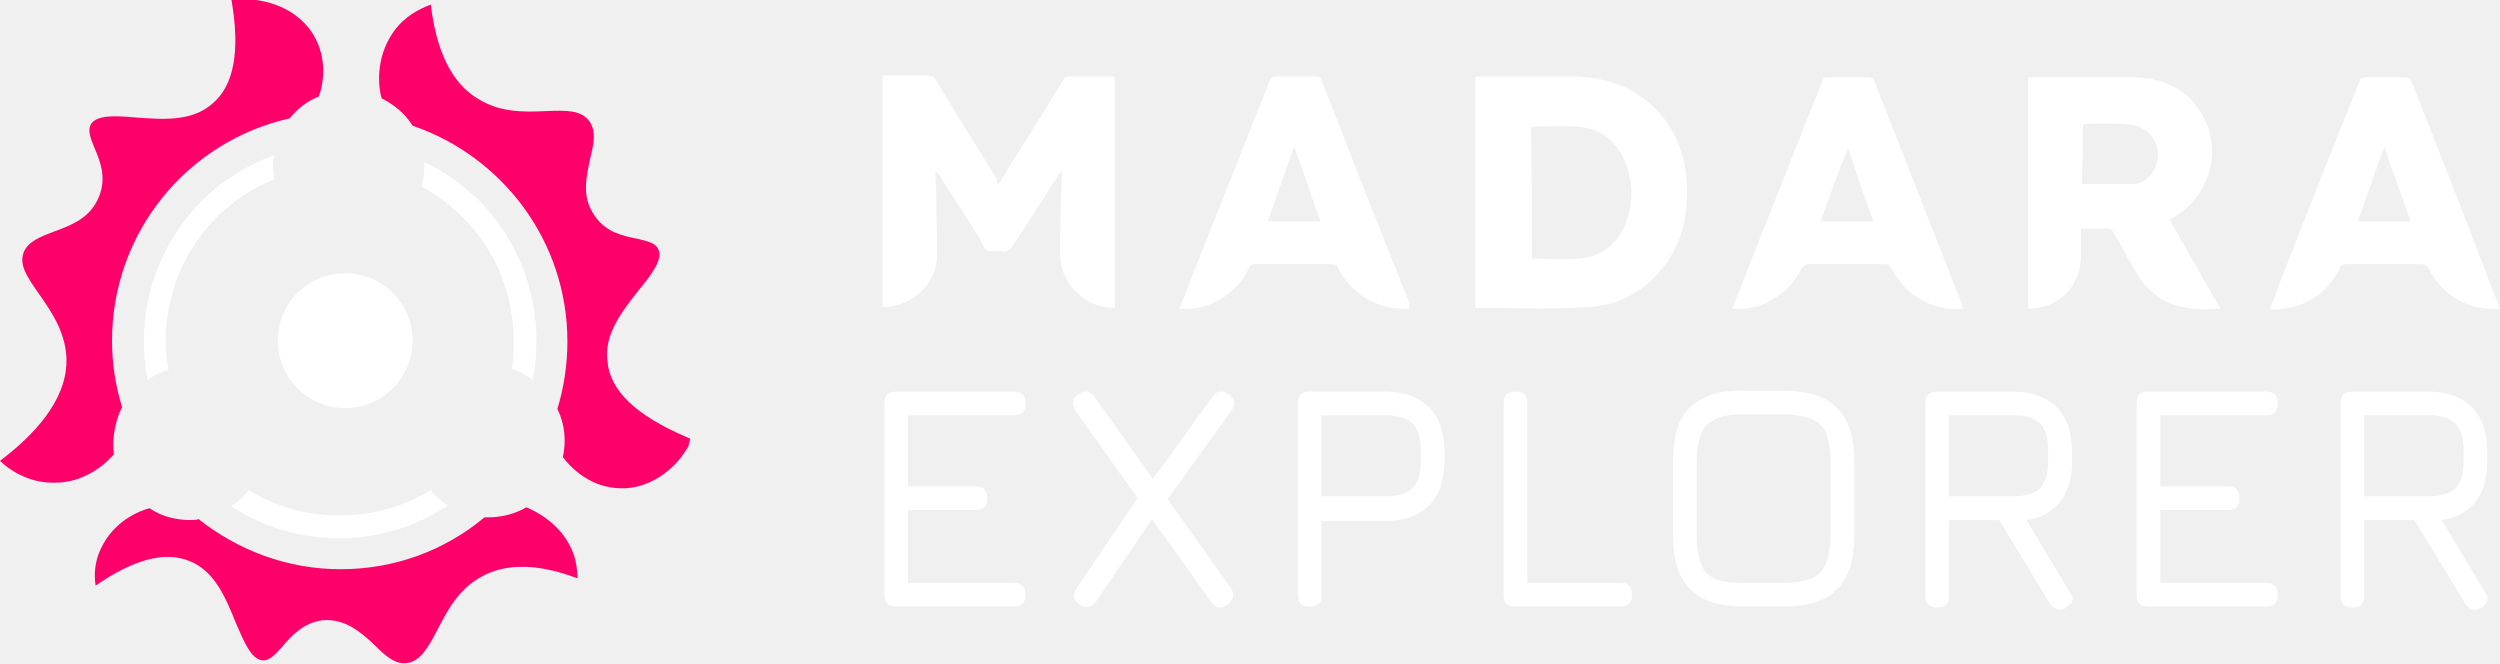
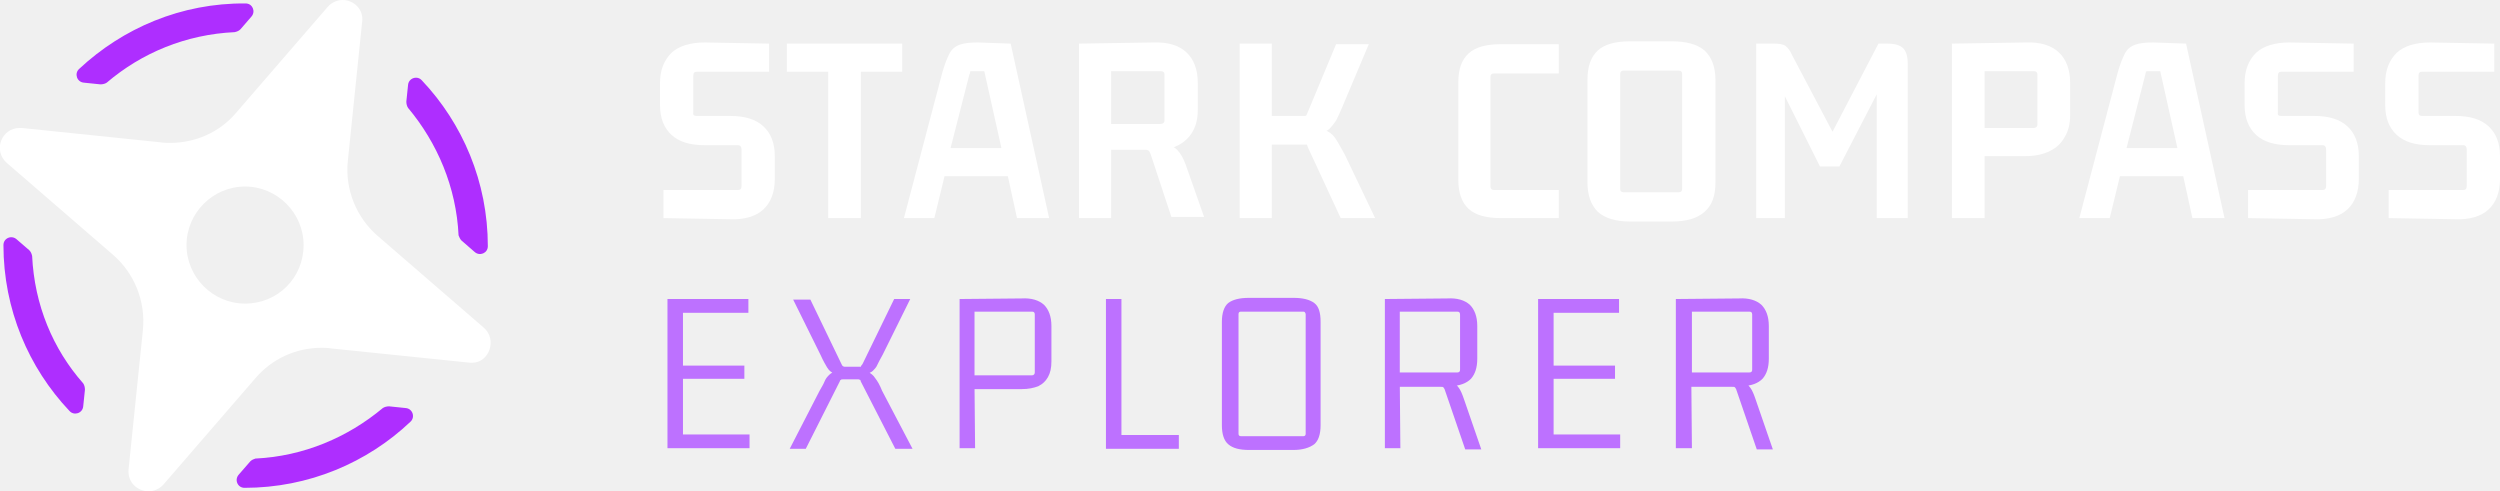
- <svg xmlns="http://www.w3.org/2000/svg" version="1.1" id="Layer_1" x="0px" y="0px" viewBox="0 0 274.5 72.8" style="enable-background:new 0 0 274.5 72.8;" xml:space="preserve">
+ <svg xmlns="http://www.w3.org/2000/svg" version="1.1" id="Layer_1" x="0px" y="0px" viewBox="0 0 435.6 85.5" style="enable-background:new 0 0 435.6 85.5;" xml:space="preserve">
  <style type="text/css">
	.st0{fill:#FFFFFF;}
- 	.st1{fill:#FF006A;}
+ 	.st1{fill:#BD71FF;}
+ 	.st2{fill:none;}
+ 	.st3{fill:#AE2EFF;}
</style>
  <g>
    <g>
      <g>
-         <path class="st0" d="M58.9,37.4c0,1.5-0.1,2.9-0.4,4.3c-0.1-0.1-0.2-0.1-0.3-0.2c-0.6-0.4-1.3-0.8-2-1c0.2-1,0.2-2,0.2-3.1     c0-7.3-4.1-13.7-10.1-16.9c0.2-0.8,0.3-1.6,0.3-2.5c0-0.1,0-0.1,0-0.2c2.2,1,4.2,2.5,6,4.2C56.7,26.2,58.9,31.7,58.9,37.4z" />
-         <path class="st0" d="M49,55.4c0.1,0,0.1,0.1,0.2,0.1c-3.5,2.3-7.6,3.6-11.9,3.6c-4.3,0-8.4-1.2-11.9-3.5c0.1-0.1,0.2-0.1,0.3-0.2     c0.6-0.5,1.2-1,1.6-1.6c2.9,1.8,6.3,2.8,10,2.8c3.6,0,7.1-1,10-2.8C47.7,54.4,48.3,54.9,49,55.4z" />
-         <g>
-           <path class="st1" d="M75.4,48l0.4,0.2c-0.1,0.3-0.2,0.6-0.2,0.8l-0.8,1.2c-0.1,0.1-2.7,3.7-7,3.4c-3.3-0.2-5.3-2.5-6-3.4      c0.4-1.8,0.2-3.7-0.6-5.3c0.7-2.3,1.1-4.8,1.1-7.4c0-11-7.1-20.3-17-23.7c-0.8-1.3-2-2.3-3.4-3v0c-0.3-1-0.8-4.3,1.3-7.3      c1.2-1.7,2.8-2.5,4.1-3c0.6,5.1,2.3,8.6,5.1,10.3c2.5,1.6,5.2,1.5,7.5,1.4c2.4-0.1,3.9-0.1,4.8,1.1c0.8,1.1,0.5,2.5,0.1,4.1      c-0.4,2-1,4.2,0.5,6.3c1.2,1.8,3.1,2.2,4.6,2.5c1.3,0.3,2.1,0.5,2.4,1.2c0.5,1.1-0.8,2.8-2.2,4.5c-1.8,2.3-3.8,4.8-3.4,7.8      C67,42.9,69.8,45.6,75.4,48z" />
-           <path class="st1" d="M63,60.9c0.3,0.9,0.4,1.8,0.4,2.6c-4.2-1.6-7.8-1.7-10.5-0.2c-2.6,1.4-3.8,3.8-4.9,5.9      c-1.1,2.1-1.9,3.4-3.3,3.6c-1.3,0.2-2.4-0.8-3.6-2c-1.5-1.4-3.2-2.9-5.7-2.7C33.3,68.4,32,69.8,31,71c-0.9,1-1.5,1.6-2.2,1.5      c-1.2-0.1-2-2-2.9-4.1c-1.1-2.7-2.3-5.7-5.1-6.8c-2.7-1.1-6.1-0.2-10.3,2.7c-0.2-1.2-0.1-2.7,0.6-4.1c1.4-3,4.2-4.1,5.3-4.4      c1.3,0.9,2.9,1.3,4.5,1.3c0.3,0,0.6,0,0.9-0.1c4.3,3.4,9.7,5.5,15.6,5.5c6,0,11.5-2.1,15.8-5.7c0.2,0,0.3,0,0.5,0      c1.4,0,2.9-0.4,4.1-1.1C58.7,56.1,61.8,57.5,63,60.9z" />
-           <path class="st1" d="M34.4,3.8c1.7,2.8,1,5.8,0.6,6.8c-1.3,0.5-2.4,1.4-3.2,2.4c-11.2,2.5-19.5,12.5-19.5,24.4      c0,2.6,0.4,5,1.1,7.3c-0.8,1.6-1.1,3.5-0.9,5.2c-0.7,0.8-3.1,3.2-6.7,3.1C3,53,0.9,51.5,0,50.6c4.9-3.7,7.4-7.5,7.3-11.2      c-0.1-2.9-1.6-5.1-3-7.1c-1.4-2-2.2-3.2-1.7-4.6C3.1,26.5,4.4,26,6,25.4c1.9-0.7,4-1.5,4.9-3.9c0.8-2,0.1-3.8-0.5-5.2      c-0.5-1.2-0.8-2-0.4-2.7c0.7-1,2.7-0.9,4.9-0.7c2.9,0.2,6.1,0.5,8.4-1.5c2.4-2,3.1-5.8,2.1-11.5l2,0C27.8,0,32.1,0.1,34.4,3.8z" />
-         </g>
-         <path class="st0" d="M30,18.5c0,0.4,0.1,0.8,0.1,1.2c-7,2.8-11.9,9.7-11.9,17.7c0,1.1,0.1,2.2,0.3,3.2c-0.8,0.2-1.6,0.6-2.3,1.1     c-0.3-1.4-0.4-2.9-0.4-4.3c0-5.8,2.3-11.2,6.3-15.3c2.3-2.3,5.1-4,8.1-5.1C30,17.5,29.9,18,30,18.5z" />
+         <path class="st0" d="M121.4,20.2h5.8c2.6,0,4.5,0.6,5.8,1.8c1.3,1.2,2,2.9,2,5.2v4c0,2.3-0.7,4.1-2,5.3c-1.3,1.2-3.3,1.8-5.8,1.7     L115.6,38v-4.9h13c0.4,0,0.6-0.2,0.6-0.7V26c0-0.4-0.2-0.7-0.6-0.7h-5.8c-2.6,0-4.5-0.6-5.8-1.8c-1.3-1.2-2-2.9-2-5.2v-3.8     c0-2.3,0.7-4,2-5.3c1.3-1.2,3.3-1.8,5.8-1.8L134,7.6v4.9h-12.6c-0.4,0-0.6,0.2-0.6,0.7v6.4C120.7,20,120.9,20.2,121.4,20.2z" />
+         <path class="st0" d="M149.9,38h-5.6V11.7l0.8,0.8h-8V7.6h20.1v4.9h-8l0.8-0.8V38z" />
+         <path class="st0" d="M182.8,38h-5.6l-1.7-7.8l0.6,0.5h-12l0.6-0.5l-1.9,7.8h-5.3l6.7-25.4c0.4-1.4,0.8-2.4,1.2-3.2     c0.4-0.8,1-1.3,1.8-1.6c0.8-0.3,1.8-0.4,3.2-0.4l5.7,0.2L182.8,38z M168.9,13l-3.4,13.3l-0.4-0.5h9.9l-0.4,0.5l-3.1-13.9h-2.1     c-0.2,0-0.3,0-0.4,0.1C169.1,12.7,169,12.8,168.9,13z" />
+         <path class="st0" d="M193.6,38H188V7.6l12.9-0.2c2.6-0.1,4.5,0.5,5.8,1.7c1.3,1.2,2,3,2,5.3v4.8c0,1.9-0.5,3.4-1.5,4.6     c-1,1.2-2.5,2-4.4,2.3v-1.1c1,0.2,1.8,0.6,2.3,1.1c0.6,0.6,1.1,1.5,1.5,2.6l3.2,9.1h-5.7l-3.6-10.9c-0.1-0.3-0.2-0.4-0.3-0.6     c-0.1-0.1-0.3-0.2-0.6-0.2h-6.9l0.9-0.9V38z M193.6,11.4v11.1l-0.8-0.9h9.4c0.4,0,0.7-0.2,0.7-0.6v-8c0-0.4-0.2-0.6-0.7-0.6h-9.4     L193.6,11.4z" />
+         <path class="st0" d="M221.6,38H216V7.6h5.6V38z M227.3,25.2h-6.8v-3h6.8c1.5,0,2.6,0.1,3.4,0.4c0.8,0.3,1.4,0.7,1.9,1.4     c0.5,0.7,1,1.7,1.7,2.9l5.3,11.1h-6l-5.7-12.3c-0.1-0.2-0.1-0.4-0.2-0.5C227.6,25.2,227.5,25.2,227.3,25.2z M227,23.2h-6.4v-3     h6.6c0.2,0,0.4,0,0.4-0.1c0.1-0.1,0.1-0.2,0.2-0.4l5-12h5.7l-4.6,10.9c-0.4,1-0.8,1.8-1.1,2.4c-0.4,0.6-0.8,1.1-1.2,1.5     c-0.4,0.3-1,0.6-1.7,0.7C229.1,23.2,228.1,23.2,227,23.2z" />
+         <path class="st0" d="M271.6,33V38h-10.1c-2.5,0-4.4-0.5-5.6-1.6c-1.2-1.1-1.8-2.8-1.8-5V14.3c0-2.3,0.6-3.9,1.8-5     c1.2-1.1,3.1-1.6,5.6-1.6h10.1v5.1h-11.3c-0.4,0-0.6,0.2-0.6,0.6v19.1c0,0.4,0.2,0.6,0.6,0.6H271.6z" />
+         <path class="st0" d="M276.6,31.8V13.9c0-2.3,0.6-4,1.8-5.1c1.2-1.1,3.1-1.6,5.6-1.6h7.3c2.5,0,4.4,0.5,5.7,1.6     c1.2,1.1,1.9,2.8,1.9,5.1v17.9c0,2.3-0.6,4-1.9,5.1c-1.2,1.1-3.1,1.7-5.7,1.7h-7.3c-2.5,0-4.4-0.6-5.6-1.7     C277.2,35.7,276.6,34,276.6,31.8z M292.5,12.3h-9.6c-0.4,0-0.6,0.2-0.6,0.6v20c0,0.4,0.2,0.6,0.6,0.6h9.6c0.4,0,0.6-0.2,0.6-0.6     v-20C293.1,12.5,292.9,12.3,292.5,12.3z" />
+         <path class="st0" d="M328.9,7.6c1.3,0,2.2,0.3,2.7,0.8c0.5,0.5,0.8,1.4,0.8,2.6v27H327V14.5h1l-7.5,14.5h-3.4l-7-14h0.9V38h-5     V7.6h3.1c0.9,0,1.6,0.1,2,0.4c0.4,0.3,0.8,0.8,1.1,1.5l7.7,14.6h-1.2l8.6-16.5H328.9z" />
+         <path class="st0" d="M345.8,38h-5.7V7.6l12.8-0.2c2.6-0.1,4.5,0.5,5.8,1.7c1.3,1.2,2,3,2,5.3v5.7c0,1.4-0.3,2.7-0.9,3.7     c-0.6,1.1-1.4,1.9-2.6,2.5c-1.2,0.6-2.6,0.9-4.3,0.9h-8l0.9-1V38z M345.8,11.4v11.8l-0.8-0.9h9.3c0.4,0,0.7-0.2,0.7-0.6V13     c0-0.4-0.2-0.6-0.7-0.6H345L345.8,11.4z" />
+         <path class="st0" d="M387.6,38H382l-1.7-7.8l0.6,0.5h-12l0.6-0.5l-1.9,7.8h-5.3l6.7-25.4c0.4-1.4,0.8-2.4,1.2-3.2     c0.4-0.8,1-1.3,1.8-1.6c0.8-0.3,1.8-0.4,3.2-0.4l5.7,0.2L387.6,38z M373.8,13l-3.4,13.3l-0.4-0.5h9.9l-0.4,0.5l-3.1-13.9h-2.1     c-0.2,0-0.3,0-0.4,0.1C373.9,12.7,373.8,12.8,373.8,13z" />
+         <path class="st0" d="M397.4,20.2h5.8c2.6,0,4.5,0.6,5.8,1.8c1.3,1.2,2,2.9,2,5.2v4c0,2.3-0.7,4.1-2,5.3c-1.3,1.2-3.3,1.8-5.8,1.7     L391.7,38v-4.9h13c0.4,0,0.6-0.2,0.6-0.7V26c0-0.4-0.2-0.7-0.6-0.7h-5.8c-2.6,0-4.5-0.6-5.8-1.8c-1.3-1.2-2-2.9-2-5.2v-3.8     c0-2.3,0.7-4,2-5.3c1.3-1.2,3.3-1.8,5.8-1.8l11.2,0.2v4.9h-12.6c-0.4,0-0.6,0.2-0.6,0.7v6.4C396.8,20,397,20.2,397.4,20.2z" />
+         <path class="st0" d="M422,20.2h5.8c2.6,0,4.5,0.6,5.8,1.8c1.3,1.2,2,2.9,2,5.2v4c0,2.3-0.7,4.1-2,5.3c-1.3,1.2-3.3,1.8-5.8,1.7     L416.2,38v-4.9h13c0.4,0,0.6-0.2,0.6-0.7V26c0-0.4-0.2-0.7-0.6-0.7h-5.8c-2.6,0-4.5-0.6-5.8-1.8c-1.3-1.2-2-2.9-2-5.2v-3.8     c0-2.3,0.7-4,2-5.3c1.3-1.2,3.3-1.8,5.8-1.8l11.2,0.2v4.9H422c-0.4,0-0.6,0.2-0.6,0.7v6.4C421.4,20,421.6,20.2,422,20.2z" />
      </g>
-       <path class="st0" d="M37.9,30c4.1,0,7.4,3.3,7.4,7.4s-3.3,7.4-7.4,7.4c-4.1,0-7.4-3.3-7.4-7.4S33.8,30,37.9,30z" />
+     </g>
+     <g>
+       <path class="st1" d="M130.6,78.1h-14.3V52.1h14.1v2.4h-11.9l0.5-0.5v10.2l-0.5-0.5h11.2V66h-11.2l0.5-0.5v10.7l-0.5-0.5h12.1V78.1    z" />
+       <path class="st1" d="M148.9,64.5c1,0,1.8,0.1,2.3,0.3c0.5,0.2,1,0.6,1.3,1.1c0.4,0.5,0.8,1.2,1.2,2.2l5.3,10.1h-3l-6-11.7    c0-0.1-0.1-0.2-0.1-0.3c-0.1,0-0.2-0.1-0.3-0.1h-2.8c-0.1,0-0.2,0-0.3,0.1c-0.1,0-0.1,0.1-0.2,0.3l-5.9,11.7h-2.8l5.2-10.1    c0.4-0.7,0.7-1.2,0.9-1.7c0.2-0.5,0.5-0.8,0.8-1.1c0.3-0.3,0.7-0.5,1.2-0.6s1.1-0.2,1.9-0.2H148.9z M150.3,63.4l5.5-11.3h2.8    l-4.8,9.7c-0.4,0.7-0.7,1.3-0.9,1.7c-0.2,0.5-0.5,0.8-0.8,1.1c-0.3,0.3-0.7,0.4-1.2,0.6c-0.5,0.1-1.1,0.2-1.9,0.2h-1.2    c-1,0-1.8-0.1-2.4-0.3c-0.6-0.2-1-0.6-1.3-1.1c-0.3-0.5-0.7-1.2-1.1-2.1l-4.8-9.7h3l5.5,11.4c0.1,0.1,0.1,0.2,0.2,0.2    c0.1,0.1,0.2,0.1,0.3,0.1h2.8C150,63.7,150.2,63.6,150.3,63.4z" />
+       <path class="st1" d="M169.9,78.1h-2.7V52.1L178,52c1.7-0.1,3,0.3,3.9,1.1c0.8,0.8,1.3,2,1.3,3.7V63c0,1.1-0.2,2-0.6,2.7    c-0.4,0.7-0.9,1.2-1.7,1.6c-0.8,0.3-1.7,0.5-2.9,0.5h-8.9l0.7-0.6L169.9,78.1z M169.8,53.7V66l-0.5-0.6h10.5    c0.3,0,0.5-0.2,0.5-0.5V54.8c0-0.4-0.2-0.5-0.5-0.5h-10.5L169.8,53.7z" />
+       <path class="st1" d="M205.4,75.8v2.4h-12.7V52.1h2.7v24.3l-0.6-0.6H205.4z" />
+       <path class="st1" d="M212.9,74.1v-18c0-1.6,0.4-2.7,1.1-3.3c0.8-0.6,2-0.9,3.6-0.9h7.8c1.6,0,2.8,0.3,3.6,0.9    c0.8,0.6,1.1,1.7,1.1,3.3v18c0,1.6-0.4,2.7-1.1,3.3c-0.8,0.6-2,1-3.6,1h-7.8c-1.6,0-2.8-0.3-3.6-1    C213.3,76.8,212.9,75.7,212.9,74.1z M227.1,54.3h-10.9c-0.2,0-0.4,0.1-0.4,0.4v20.9c0,0.2,0.1,0.4,0.4,0.4h10.9    c0.2,0,0.4-0.1,0.4-0.4V54.7C227.4,54.4,227.3,54.3,227.1,54.3z" />
+       <path class="st1" d="M244,78.1h-2.7V52.1l10.9-0.1c1.7-0.1,3,0.3,3.9,1.1c0.8,0.8,1.3,2,1.3,3.7v5.7c0,1.6-0.4,2.7-1.1,3.5    c-0.8,0.8-1.9,1.2-3.5,1.3l0-0.6c0.6,0.1,1.1,0.4,1.4,0.9c0.3,0.4,0.6,1.1,0.9,2l3,8.7h-2.8l-3.6-10.5c-0.1-0.2-0.2-0.3-0.2-0.3    c-0.1-0.1-0.2-0.1-0.5-0.1h-7.8l0.7-0.6L244,78.1z M243.9,53.7v11.8l-0.5-0.6h10.5c0.4,0,0.5-0.2,0.5-0.5v-9.6    c0-0.4-0.2-0.5-0.5-0.5h-10.5L243.9,53.7z" />
+       <path class="st1" d="M282.3,78.1H268V52.1h14.1v2.4h-11.9l0.5-0.5v10.2l-0.5-0.5h11.2V66h-11.2l0.5-0.5v10.7l-0.5-0.5h12.1V78.1z" />
+       <path class="st1" d="M294.8,78.1H292V52.1L303,52c1.7-0.1,3,0.3,3.9,1.1c0.8,0.8,1.3,2,1.3,3.7v5.7c0,1.6-0.4,2.7-1.1,3.5    c-0.8,0.8-1.9,1.2-3.5,1.3l0-0.6c0.6,0.1,1.1,0.4,1.4,0.9c0.3,0.4,0.6,1.1,0.9,2l3,8.7h-2.8l-3.6-10.5c-0.1-0.2-0.2-0.3-0.2-0.3    c-0.1-0.1-0.2-0.1-0.5-0.1H294l0.7-0.6L294.8,78.1z M294.8,53.7v11.8l-0.5-0.6h10.5c0.4,0,0.5-0.2,0.5-0.5v-9.6    c0-0.4-0.2-0.5-0.5-0.5h-10.5L294.8,53.7z" />
    </g>
    <g>
      <g>
-         <path class="st0" d="M109.6,20.3c0.7-1.2,1.4-2.3,2.1-3.4c1.7-2.7,3.4-5.4,5.1-8.2c0.1-0.2,0.3-0.3,0.5-0.3c1.6,0,3.3,0,4.9,0     c0,0,0.1,0,0.2,0c0,8.5,0,16.9,0,25.4c-1.7,0-3.1-0.6-4.3-1.8c-1.2-1.2-1.7-2.7-1.7-4.3c0-3,0.1-6,0.2-9     c-0.1,0.1-0.2,0.3-0.3,0.4c-1.7,2.6-3.4,5.3-5.1,7.9c-0.3,0.4-0.6,0.7-1.1,0.6c-0.6-0.1-1.3,0.1-1.7-0.1     c-0.4-0.2-0.6-0.9-0.9-1.4c-1.4-2.3-2.9-4.5-4.3-6.8c-0.1-0.2-0.3-0.4-0.5-0.5c0,0.8,0.1,1.6,0.1,2.4c0,2.3,0.1,4.6,0.1,6.9     c-0.1,3.1-2.7,5.5-5.8,5.6c0,0-0.1,0-0.2,0c0-8.5,0-16.9,0-25.4c0.2,0,0.3,0,0.5,0c1.5,0,3.1,0,4.6,0c0.3,0,0.5,0.1,0.7,0.4     c2.2,3.7,4.5,7.3,6.8,11C109.4,20,109.5,20.1,109.6,20.3z" />
-         <path class="st0" d="M162,33.8c0-8.4,0-16.9,0-25.4c0.2,0,0.4,0,0.5,0c3.5,0,7,0,10.4,0c4.1,0.1,7.6,1.6,10.1,5     c1.8,2.6,2.4,5.6,2.2,8.7c-0.1,2.6-0.9,5-2.4,7c-2.1,2.8-4.9,4.4-8.3,4.6C170.4,34,166.3,33.8,162,33.8z M168.2,28.4     c1.7,0,3.4,0.1,5,0c2.3-0.1,4.1-1.3,5.1-3.4c1-2.2,1.1-4.5,0.3-6.8c-0.9-2.6-2.8-4.2-5.6-4.3c-1.6-0.1-3.1,0-4.7,0     c0,0-0.1,0-0.2,0.1C168.2,18.8,168.2,23.6,168.2,28.4z" />
-         <path class="st0" d="M222.7,33.9c0-8.5,0-16.9,0-25.4c0.2,0,0.3,0,0.5,0c3.7,0,7.5,0,11.2,0c3.6,0.1,6.3,1.6,7.8,4.9     c1.7,3.8,0.1,8.4-3.6,10.5c-0.1,0.1-0.2,0.1-0.4,0.2c1.9,3.3,3.7,6.5,5.6,9.8c-3.8,0.3-7.2-0.2-9.5-4.4c-0.8-1.4-1.5-2.8-2.3-4.1     c-0.1-0.1-0.2-0.3-0.4-0.3c-1,0-2,0-3.1,0c0,1,0,2,0,2.9c0,2-0.8,3.7-2.4,4.9C225.2,33.5,223.9,33.9,222.7,33.9z M228.6,20.2     c1.9,0,3.8,0,5.6,0c0.9,0,1.6-0.5,2.1-1.2c1.5-2.1,0.3-5-2.3-5.3c-1.7-0.2-3.4-0.1-5-0.1c-0.3,0-0.3,0.2-0.3,0.5     c0,1.1,0,2.2,0,3.3C228.6,18.3,228.6,19.2,228.6,20.2z" />
-         <path class="st0" d="M274.5,33.9c-3.2,0.3-6.3-1.4-7.7-4.2c-0.2-0.5-0.5-0.7-1.1-0.7c-2.7,0-5.4,0-8.1,0c-0.4,0-0.6,0.1-0.7,0.5     c-1.5,2.9-4,4.4-7.3,4.5c-0.1,0-0.2,0-0.4,0c0.4-1,0.8-1.9,1.1-2.9c2.9-7.4,5.8-14.8,8.8-22.2c0.1-0.3,0.3-0.4,0.6-0.4     c1.5,0,2.9,0,4.4,0c0.4,0,0.5,0.1,0.7,0.5c2.7,6.8,5.4,13.7,8,20.5C273.3,30.9,273.9,32.4,274.5,33.9z M261.8,16.1     c-1,2.7-1.9,5.4-2.9,8.2c2,0,3.8,0,5.8,0C263.7,21.5,262.7,18.8,261.8,16.1z" />
-         <path class="st0" d="M154.8,33.9c-1.8,0.1-3.4-0.3-4.9-1.2c-1.3-0.8-2.3-1.9-3-3.3c-0.1-0.3-0.3-0.4-0.6-0.4c-2.8,0-5.7,0-8.5,0     c-0.4,0-0.5,0.2-0.7,0.5c-1.4,2.9-4.5,4.7-7.6,4.4c0.1-0.2,0.1-0.3,0.2-0.5c3.2-8.2,6.5-16.4,9.7-24.5c0.1-0.3,0.3-0.5,0.7-0.5     c1.5,0,2.9,0,4.4,0c0.3,0,0.5,0.1,0.6,0.4c3.2,8.2,6.4,16.4,9.7,24.6C154.7,33.6,154.7,33.7,154.8,33.9z M139.2,24.3     c1.9,0,3.8,0,5.8,0c-1-2.7-1.9-5.5-2.9-8.2C141.1,18.8,140.2,21.5,139.2,24.3z" />
-         <path class="st0" d="M215.5,33.9c-3.3,0.3-6.3-1.5-7.8-4.4c-0.2-0.4-0.4-0.5-0.8-0.5c-2.7,0-5.5,0-8.2,0c-0.4,0-0.7,0.1-0.9,0.5     c-1.4,2.9-4.6,4.7-7.6,4.4c0.1-0.2,0.1-0.3,0.2-0.5c3.2-8.2,6.5-16.4,9.7-24.5c0.1-0.3,0.3-0.5,0.7-0.4c1.5,0,2.9,0,4.4,0     c0.3,0,0.4,0.1,0.6,0.4c3.2,8.2,6.5,16.5,9.7,24.7C215.4,33.6,215.5,33.7,215.5,33.9z M199.9,24.3c2,0,3.9,0,5.8,0     c-1-2.7-1.9-5.4-2.8-8.1C201.9,18.8,200.9,21.5,199.9,24.3z" />
+         <path class="st2" d="M15.9,56.5c0.2-2-0.6-4-2.1-5.3L5.5,44c0.3,8.9,3.7,17,9.2,23.3L15.9,56.5z" />
+         <path class="st2" d="M56.5,69.6c-0.2,0-0.4,0-0.6,0c-1.8,0-3.5,0.8-4.7,2.1L44,80c8.9-0.3,17-3.7,23.3-9.2L56.5,69.6z" />
+         <path class="st2" d="M29,15.9c0.2,0,0.4,0,0.6,0c1.8,0,3.5-0.8,4.7-2.1l7.1-8.2c-8.9,0.3-17,3.7-23.3,9.2L29,15.9z" />
+         <path class="st2" d="M69.6,29c-0.2,2,0.6,4,2.1,5.3l8.2,7.1c-0.3-8.9-3.7-17-9.2-23.3L69.6,29z" />
+         <path class="st3" d="M41.9,5.1l1.9-2.2c0.8-0.9,0.2-2.3-1-2.3c0,0,0,0,0,0C31.6,0.5,21.4,4.9,13.8,12c-0.9,0.8-0.4,2.3,0.8,2.4     l2.9,0.3c0.4,0,0.8-0.1,1.1-0.3C24.7,9.2,32.4,6,40.9,5.6C41.3,5.5,41.6,5.4,41.9,5.1z" />
+         <path class="st3" d="M43.6,80.4l-2,2.3c-0.8,0.9-0.2,2.3,1,2.3c0,0,0,0,0,0c11.2,0,21.4-4.4,28.9-11.5c0.9-0.8,0.4-2.3-0.8-2.4     l-2.9-0.3c-0.4,0-0.8,0.1-1.1,0.3c-6.1,5.1-13.8,8.4-22.2,8.8C44.2,80,43.9,80.1,43.6,80.4z" />
+         <path class="st3" d="M80.4,41.9l2.3,2c0.9,0.8,2.3,0.2,2.3-1c0,0,0,0,0,0c0-11.2-4.4-21.4-11.5-28.9c-0.8-0.9-2.3-0.4-2.4,0.8     l-0.3,2.9c0,0.4,0.1,0.8,0.3,1.1c5.1,6.1,8.4,13.8,8.8,22.2C80,41.2,80.1,41.6,80.4,41.9z" />
+         <path class="st3" d="M5.1,43.6l-2.2-1.9c-0.9-0.8-2.3-0.2-2.3,1c0,0,0,0,0,0c0,11.2,4.4,21.4,11.5,28.9c0.8,0.9,2.3,0.4,2.4-0.8     l0.3-2.9c0-0.4-0.1-0.8-0.3-1.1C9.2,60.8,6,53.1,5.6,44.6C5.5,44.2,5.4,43.9,5.1,43.6z" />
      </g>
-     </g>
-     <g>
-       <g>
-         <path class="st0" d="M98.4,66.6c-0.9,0-1.3-0.4-1.3-1.3V44.3c0-0.9,0.4-1.3,1.3-1.3h12.9c0.9,0,1.3,0.4,1.3,1.3     c0,0.9-0.4,1.3-1.3,1.3H99.7v7.8h7.4c0.9,0,1.3,0.4,1.3,1.3c0,0.9-0.4,1.3-1.3,1.3h-7.4v8h11.6c0.9,0,1.3,0.4,1.3,1.3     c0,0.9-0.4,1.3-1.3,1.3H98.4z" />
-         <path class="st0" d="M118.5,66.4c-0.7-0.5-0.8-1.1-0.3-1.8l6.7-9.9l-6.8-9.6c-0.5-0.7-0.4-1.3,0.3-1.8c0.7-0.5,1.3-0.4,1.8,0.3     l6.4,9l6.5-9c0.5-0.7,1.1-0.8,1.8-0.3c0.7,0.5,0.8,1.1,0.3,1.8l-7,9.7l6.9,9.7c0.5,0.7,0.4,1.3-0.3,1.9c-0.7,0.5-1.3,0.4-1.8-0.3     l-6.5-9.1l-6.2,9.1C119.9,66.7,119.3,66.8,118.5,66.4z" />
-         <path class="st0" d="M143.8,66.6c-0.9,0-1.3-0.4-1.3-1.3V44.3c0-0.9,0.4-1.3,1.3-1.3h8.3c2.1,0,3.7,0.6,4.8,1.7     c1.1,1.1,1.7,2.7,1.7,4.9v1.1c0,2.1-0.6,3.7-1.7,4.8c-1.1,1.1-2.7,1.7-4.8,1.7h-7v8.3C145.1,66.2,144.6,66.6,143.8,66.6z      M145.1,54.5h7c1.4,0,2.4-0.3,3-0.9c0.6-0.6,0.9-1.6,0.9-3v-1.1c0-1.4-0.3-2.4-0.9-3c-0.6-0.6-1.6-0.9-3-0.9h-7V54.5z" />
-         <path class="st0" d="M166.4,66.6c-0.9,0-1.3-0.4-1.3-1.3V44.3c0-0.9,0.4-1.3,1.3-1.3c0.9,0,1.3,0.4,1.3,1.3V64h10.2     c0.9,0,1.3,0.4,1.3,1.3c0,0.9-0.4,1.3-1.3,1.3H166.4z" />
-         <path class="st0" d="M191.5,66.6c-2.7,0-4.6-0.6-5.9-1.9c-1.3-1.3-1.9-3.2-1.9-5.9v-8.2c0-2.7,0.6-4.7,1.9-5.9s3.2-1.9,5.9-1.8     h4.3c2.7,0,4.6,0.6,5.9,1.9c1.3,1.3,1.9,3.2,1.9,5.9v8.1c0,2.7-0.6,4.6-1.9,5.9c-1.3,1.3-3.2,1.9-5.9,1.9H191.5z M191.5,64h4.3     c1.3,0,2.3-0.2,3.1-0.5c0.8-0.3,1.3-0.9,1.6-1.6c0.3-0.8,0.5-1.8,0.5-3.1v-8.1c0-1.3-0.2-2.3-0.5-3.1s-0.9-1.3-1.6-1.6     c-0.8-0.3-1.8-0.5-3.1-0.5h-4.3c-1.3,0-2.3,0.1-3.1,0.5s-1.3,0.8-1.6,1.6c-0.3,0.8-0.5,1.8-0.5,3.1v8.2c0,1.3,0.2,2.3,0.5,3.1     c0.3,0.8,0.9,1.3,1.6,1.6S190.2,64,191.5,64z" />
-         <path class="st0" d="M226.9,66.7c-0.3,0.2-0.7,0.3-1,0.2c-0.3-0.1-0.6-0.3-0.8-0.6l-5.6-9.2H214v8.3c0,0.9-0.4,1.3-1.3,1.3     c-0.9,0-1.3-0.4-1.3-1.3V44.3c0-0.9,0.4-1.3,1.3-1.3h8.3c2.1,0,3.7,0.6,4.8,1.7c1.1,1.1,1.7,2.7,1.7,4.9v1.1     c0,1.8-0.4,3.3-1.3,4.4c-0.9,1.1-2.1,1.8-3.7,2l4.8,8C227.8,65.7,227.6,66.2,226.9,66.7z M214,54.5h7c1.4,0,2.4-0.3,3-0.9     c0.6-0.6,0.9-1.6,0.9-3v-1.1c0-1.4-0.3-2.4-0.9-3c-0.6-0.6-1.6-0.9-3-0.9h-7V54.5z" />
-         <path class="st0" d="M235.9,66.6c-0.9,0-1.3-0.4-1.3-1.3V44.3c0-0.9,0.4-1.3,1.3-1.3h12.9c0.9,0,1.3,0.4,1.3,1.3     c0,0.9-0.4,1.3-1.3,1.3h-11.6v7.8h7.4c0.9,0,1.3,0.4,1.3,1.3c0,0.9-0.4,1.3-1.3,1.3h-7.4v8h11.6c0.9,0,1.3,0.4,1.3,1.3     c0,0.9-0.4,1.3-1.3,1.3H235.9z" />
-         <path class="st0" d="M272.5,66.7c-0.3,0.2-0.7,0.3-1,0.2c-0.3-0.1-0.6-0.3-0.8-0.6l-5.6-9.2h-5.5v8.3c0,0.9-0.4,1.3-1.3,1.3     c-0.9,0-1.3-0.4-1.3-1.3V44.3c0-0.9,0.4-1.3,1.3-1.3h8.3c2.1,0,3.7,0.6,4.8,1.7c1.1,1.1,1.7,2.7,1.7,4.9v1.1     c0,1.8-0.4,3.3-1.3,4.4c-0.9,1.1-2.1,1.8-3.7,2l4.8,8C273.3,65.7,273.2,66.2,272.5,66.7z M259.6,54.5h7c1.4,0,2.4-0.3,3-0.9     c0.6-0.6,0.9-1.6,0.9-3v-1.1c0-1.4-0.3-2.4-0.9-3c-0.6-0.6-1.6-0.9-3-0.9h-7V54.5z" />
-       </g>
+       <path class="st0" d="M84.3,57.1l-18.5-16c-3.7-3.2-5.7-8.1-5.2-13l2.5-24.3C63.4,1.6,61.6,0,59.7,0c-0.9,0-1.9,0.4-2.6,1.2    l-16,18.5c-2.9,3.4-7.1,5.2-11.5,5.2c-0.5,0-1,0-1.6-0.1L3.8,22.3c-0.1,0-0.3,0-0.4,0c-3.1,0-4.7,3.9-2.2,6.1l18.5,16    c3.7,3.2,5.7,8.1,5.2,13.1l-2.5,24.3c-0.2,2.3,1.6,3.8,3.5,3.8c0.9,0,1.9-0.4,2.6-1.2l16-18.5c2.9-3.4,7.1-5.3,11.5-5.3    c0.5,0,1,0,1.6,0.1l24.3,2.5c0.1,0,0.3,0,0.4,0C85.2,63.2,86.7,59.2,84.3,57.1z M42.7,52.9c-5.6,0-10.2-4.6-10.2-10.2    c0-5.6,4.6-10.2,10.2-10.2s10.2,4.6,10.2,10.2C52.9,48.4,48.4,52.9,42.7,52.9z" />
    </g>
  </g>
</svg>
